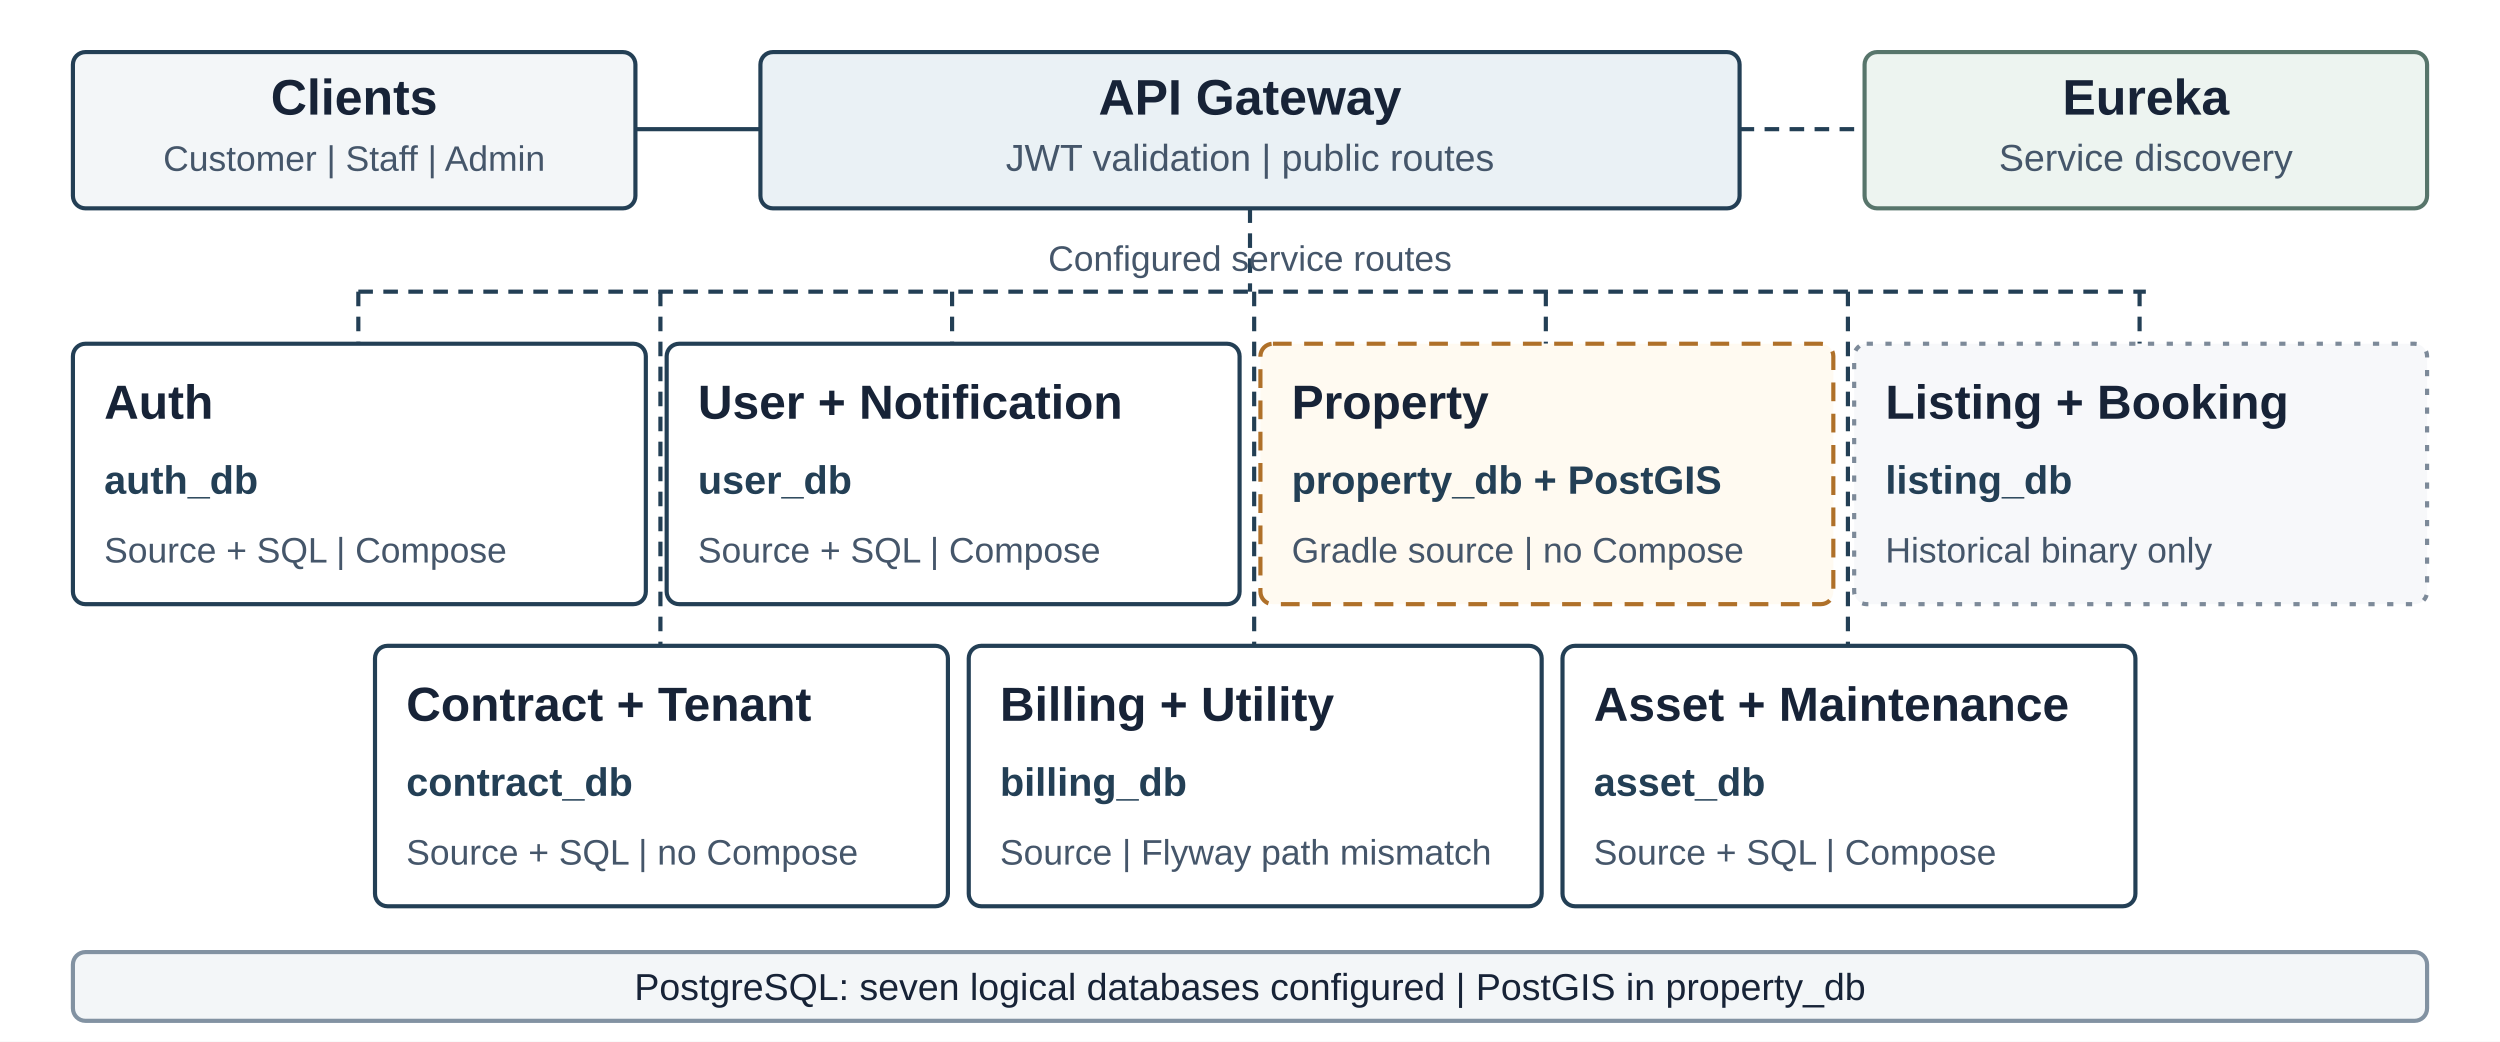
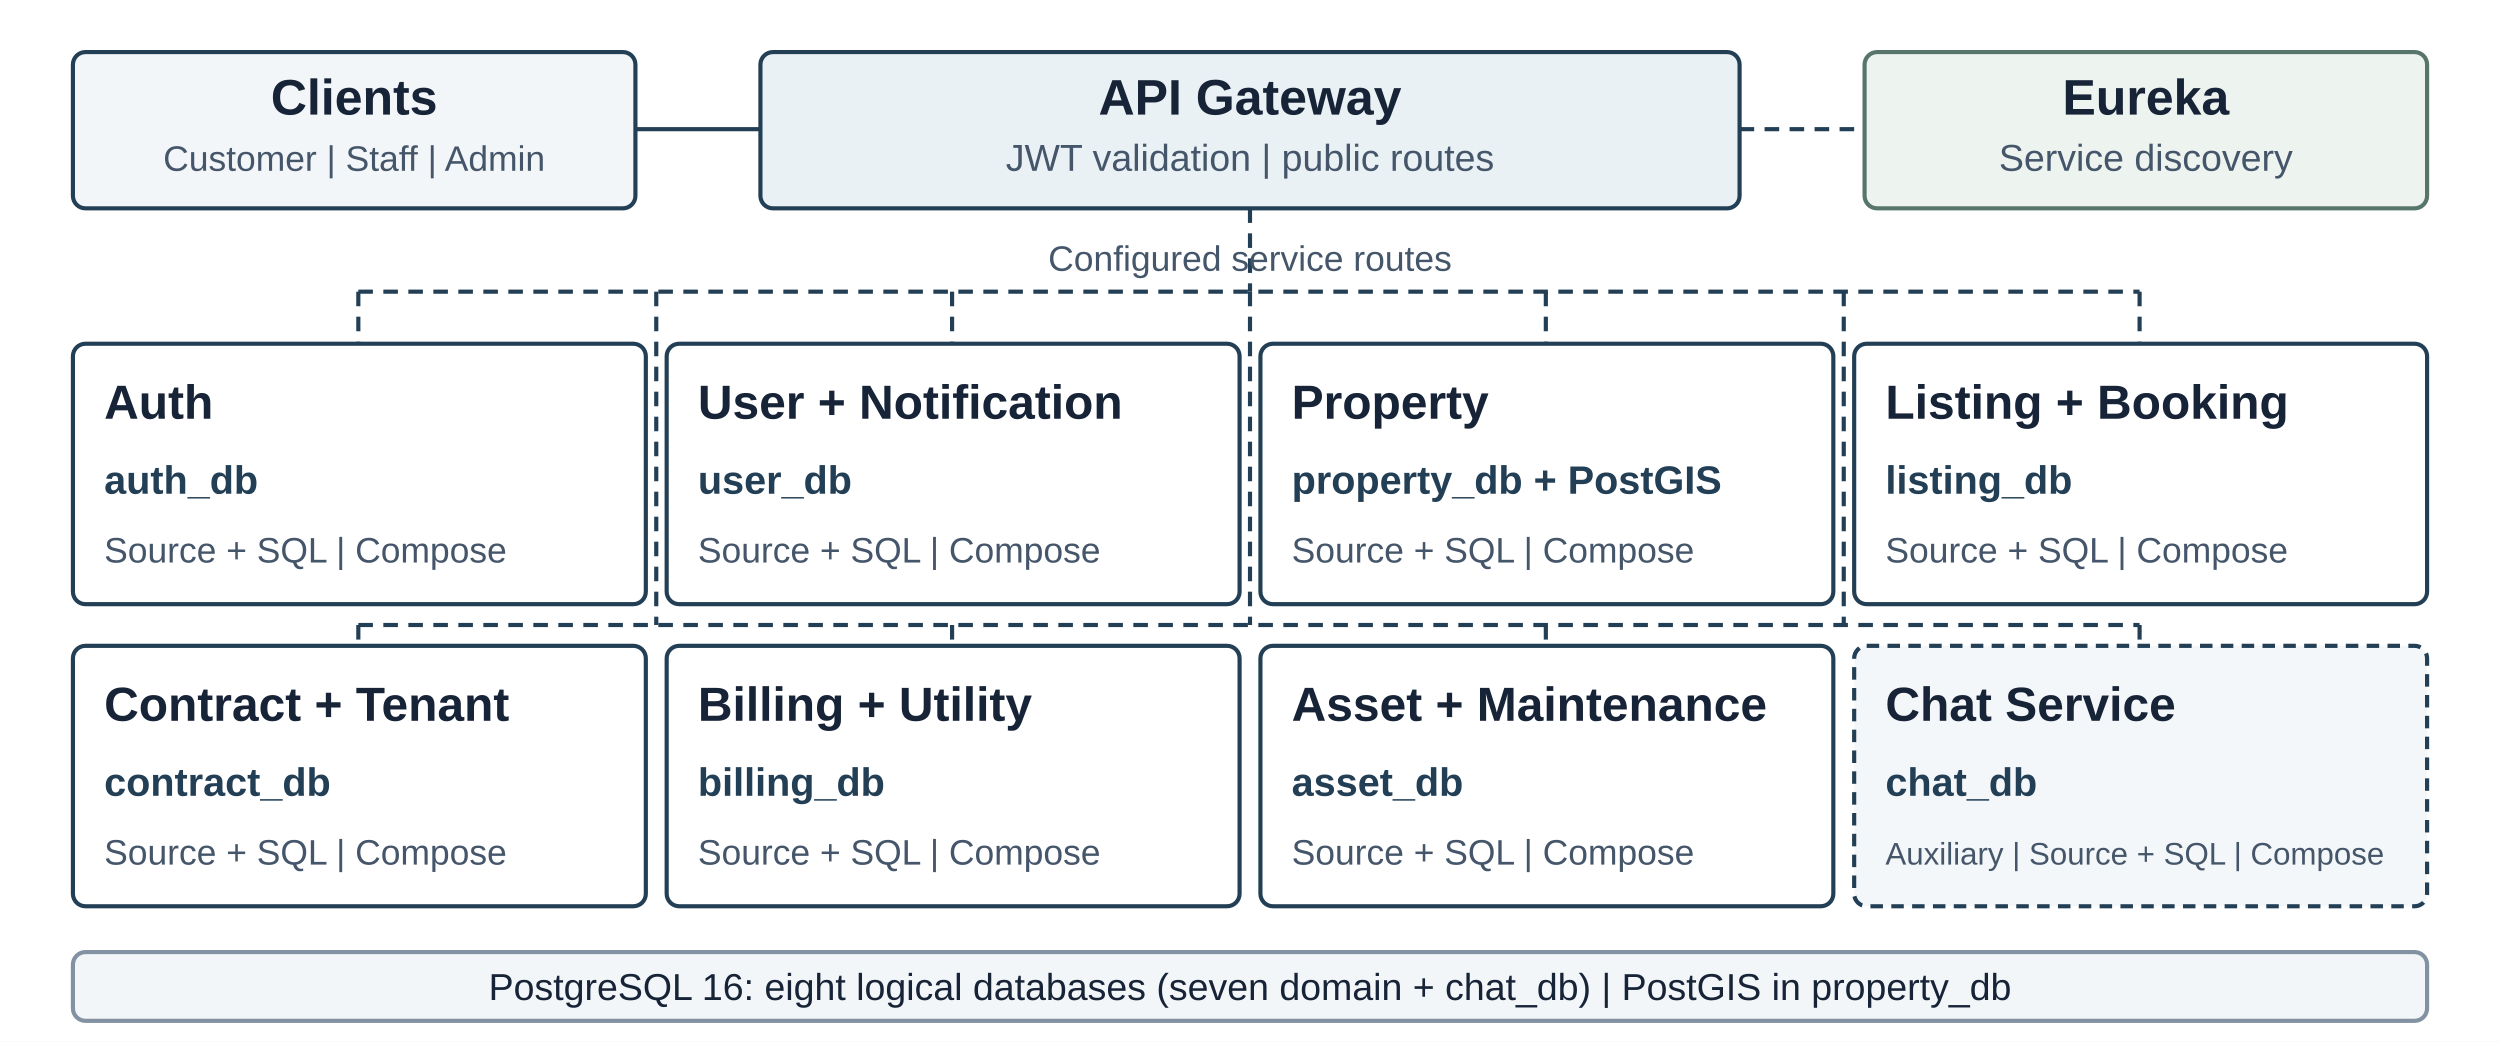
<svg xmlns="http://www.w3.org/2000/svg" width="1200" height="500" viewBox="0 0 1200 500" role="img" aria-label="Rental microservices and repository status">
  <rect width="1200" height="500" fill="white" />
  <rect x="35" y="25" width="270" height="75" rx="6" fill="#f3f6f8" stroke="#233f55" stroke-width="2" />
  <text x="170" y="55" font-family="Arial,sans-serif" font-size="24" font-weight="700" fill="#172337" text-anchor="middle">Clients</text>
  <text x="170" y="82" font-family="Arial,sans-serif" font-size="17" font-weight="400" fill="#45566a" text-anchor="middle">Customer  |  Staff  |  Admin</text>
  <rect x="365" y="25" width="470" height="75" rx="6" fill="#eaf1f5" stroke="#233f55" stroke-width="2" />
  <text x="600" y="55" font-family="Arial,sans-serif" font-size="24" font-weight="700" fill="#172337" text-anchor="middle">API Gateway</text>
  <text x="600" y="82" font-family="Arial,sans-serif" font-size="18" font-weight="400" fill="#45566a" text-anchor="middle">JWT validation  |  public routes</text>
  <rect x="895" y="25" width="270" height="75" rx="6" fill="#edf4f0" stroke="#57756b" stroke-width="2" />
  <text x="1030" y="55" font-family="Arial,sans-serif" font-size="24" font-weight="700" fill="#172337" text-anchor="middle">Eureka</text>
  <text x="1030" y="82" font-family="Arial,sans-serif" font-size="18" font-weight="400" fill="#45566a" text-anchor="middle">Service discovery</text>
  <path d="M305 62L365 62" stroke="#233f55" stroke-width="2" fill="none" />
  <path d="M835 62L895 62" stroke="#233f55" stroke-width="2" stroke-dasharray="7 5" fill="none" />
  <path d="M600 100L600 140" stroke="#233f55" stroke-width="2" stroke-dasharray="7 5" fill="none" />
-   <path d="M172 140L1030 140" stroke="#233f55" stroke-width="2" stroke-dasharray="7 5" fill="none" />
+   <path d="M172 140L1027 140" stroke="#233f55" stroke-width="2" stroke-dasharray="7 5" fill="none" />
  <text x="600" y="130" font-family="Arial,sans-serif" font-size="17" font-weight="400" fill="#45566a" text-anchor="middle">Configured service routes</text>
  <path d="M172 140L172 165" stroke="#233f55" stroke-width="2" stroke-dasharray="7 5" fill="none" />
  <path d="M457 140L457 165" stroke="#233f55" stroke-width="2" stroke-dasharray="7 5" fill="none" />
  <path d="M742 140L742 165" stroke="#233f55" stroke-width="2" stroke-dasharray="7 5" fill="none" />
  <path d="M1027 140L1027 165" stroke="#233f55" stroke-width="2" stroke-dasharray="7 5" fill="none" />
-   <path d="M317 140L317 310" stroke="#233f55" stroke-width="2" stroke-dasharray="7 5" fill="none" />
-   <path d="M602 140L602 310" stroke="#233f55" stroke-width="2" stroke-dasharray="7 5" fill="none" />
-   <path d="M887 140L887 310" stroke="#233f55" stroke-width="2" stroke-dasharray="7 5" fill="none" />
+   <path d="M315 140L315 300" stroke="#233f55" stroke-width="2" stroke-dasharray="7 5" fill="none" />
+   <path d="M600 140L600 300" stroke="#233f55" stroke-width="2" stroke-dasharray="7 5" fill="none" />
+   <path d="M885 140L885 300" stroke="#233f55" stroke-width="2" stroke-dasharray="7 5" fill="none" />
+   <path d="M172 300L1027 300" stroke="#233f55" stroke-width="2" stroke-dasharray="7 5" fill="none" />
+   <path d="M172 300L172 310" stroke="#233f55" stroke-width="2" stroke-dasharray="7 5" fill="none" />
+   <path d="M457 300L457 310" stroke="#233f55" stroke-width="2" stroke-dasharray="7 5" fill="none" />
+   <path d="M742 300L742 310" stroke="#233f55" stroke-width="2" stroke-dasharray="7 5" fill="none" />
+   <path d="M1027 300L1027 310" stroke="#233f55" stroke-width="2" stroke-dasharray="7 5" fill="none" />
  <rect x="35" y="165" width="275" height="125" rx="6" fill="#ffffff" stroke="#233f55" stroke-width="2" />
  <text x="50" y="201" font-family="Arial,sans-serif" font-size="23" font-weight="700" fill="#172337" text-anchor="start">Auth</text>
  <text x="50" y="237" font-family="Arial,sans-serif" font-size="19" font-weight="700" fill="#233f55" text-anchor="start">auth_db</text>
  <text x="50" y="270" font-family="Arial,sans-serif" font-size="17" font-weight="400" fill="#45566a" text-anchor="start">Source + SQL | Compose</text>
  <rect x="320" y="165" width="275" height="125" rx="6" fill="#ffffff" stroke="#233f55" stroke-width="2" />
  <text x="335" y="201" font-family="Arial,sans-serif" font-size="23" font-weight="700" fill="#172337" text-anchor="start">User + Notification</text>
  <text x="335" y="237" font-family="Arial,sans-serif" font-size="19" font-weight="700" fill="#233f55" text-anchor="start">user_db</text>
  <text x="335" y="270" font-family="Arial,sans-serif" font-size="17" font-weight="400" fill="#45566a" text-anchor="start">Source + SQL | Compose</text>
-   <rect x="605" y="165" width="275" height="125" rx="6" fill="#fffaf1" stroke="#af7029" stroke-width="2" stroke-dasharray="9 6" />
+   <rect x="605" y="165" width="275" height="125" rx="6" fill="#ffffff" stroke="#233f55" stroke-width="2" />
  <text x="620" y="201" font-family="Arial,sans-serif" font-size="23" font-weight="700" fill="#172337" text-anchor="start">Property</text>
  <text x="620" y="237" font-family="Arial,sans-serif" font-size="19" font-weight="700" fill="#233f55" text-anchor="start">property_db + PostGIS</text>
-   <text x="620" y="270" font-family="Arial,sans-serif" font-size="17" font-weight="400" fill="#45566a" text-anchor="start">Gradle source | no Compose</text>
-   <rect x="890" y="165" width="275" height="125" rx="6" fill="#f7f8fa" stroke="#7d8a99" stroke-width="2" stroke-dasharray="3 6" />
+   <text x="620" y="270" font-family="Arial,sans-serif" font-size="17" font-weight="400" fill="#45566a" text-anchor="start">Source + SQL | Compose</text>
+   <rect x="890" y="165" width="275" height="125" rx="6" fill="#ffffff" stroke="#233f55" stroke-width="2" />
  <text x="905" y="201" font-family="Arial,sans-serif" font-size="23" font-weight="700" fill="#172337" text-anchor="start">Listing + Booking</text>
  <text x="905" y="237" font-family="Arial,sans-serif" font-size="19" font-weight="700" fill="#233f55" text-anchor="start">listing_db</text>
-   <text x="905" y="270" font-family="Arial,sans-serif" font-size="17" font-weight="400" fill="#45566a" text-anchor="start">Historical binary only</text>
-   <rect x="180" y="310" width="275" height="125" rx="6" fill="#ffffff" stroke="#233f55" stroke-width="2" />
-   <text x="195" y="346" font-family="Arial,sans-serif" font-size="23" font-weight="700" fill="#172337" text-anchor="start">Contract + Tenant</text>
-   <text x="195" y="382" font-family="Arial,sans-serif" font-size="19" font-weight="700" fill="#233f55" text-anchor="start">contract_db</text>
-   <text x="195" y="415" font-family="Arial,sans-serif" font-size="17" font-weight="400" fill="#45566a" text-anchor="start">Source + SQL | no Compose</text>
-   <rect x="465" y="310" width="275" height="125" rx="6" fill="#ffffff" stroke="#233f55" stroke-width="2" />
-   <text x="480" y="346" font-family="Arial,sans-serif" font-size="23" font-weight="700" fill="#172337" text-anchor="start">Billing + Utility</text>
-   <text x="480" y="382" font-family="Arial,sans-serif" font-size="19" font-weight="700" fill="#233f55" text-anchor="start">billing_db</text>
-   <text x="480" y="415" font-family="Arial,sans-serif" font-size="17" font-weight="400" fill="#45566a" text-anchor="start">Source | Flyway path mismatch</text>
-   <rect x="750" y="310" width="275" height="125" rx="6" fill="#ffffff" stroke="#233f55" stroke-width="2" />
-   <text x="765" y="346" font-family="Arial,sans-serif" font-size="23" font-weight="700" fill="#172337" text-anchor="start">Asset + Maintenance</text>
-   <text x="765" y="382" font-family="Arial,sans-serif" font-size="19" font-weight="700" fill="#233f55" text-anchor="start">asset_db</text>
-   <text x="765" y="415" font-family="Arial,sans-serif" font-size="17" font-weight="400" fill="#45566a" text-anchor="start">Source + SQL | Compose</text>
+   <text x="905" y="270" font-family="Arial,sans-serif" font-size="17" font-weight="400" fill="#45566a" text-anchor="start">Source + SQL | Compose</text>
+   <rect x="35" y="310" width="275" height="125" rx="6" fill="#ffffff" stroke="#233f55" stroke-width="2" />
+   <text x="50" y="346" font-family="Arial,sans-serif" font-size="23" font-weight="700" fill="#172337" text-anchor="start">Contract + Tenant</text>
+   <text x="50" y="382" font-family="Arial,sans-serif" font-size="19" font-weight="700" fill="#233f55" text-anchor="start">contract_db</text>
+   <text x="50" y="415" font-family="Arial,sans-serif" font-size="17" font-weight="400" fill="#45566a" text-anchor="start">Source + SQL | Compose</text>
+   <rect x="320" y="310" width="275" height="125" rx="6" fill="#ffffff" stroke="#233f55" stroke-width="2" />
+   <text x="335" y="346" font-family="Arial,sans-serif" font-size="23" font-weight="700" fill="#172337" text-anchor="start">Billing + Utility</text>
+   <text x="335" y="382" font-family="Arial,sans-serif" font-size="19" font-weight="700" fill="#233f55" text-anchor="start">billing_db</text>
+   <text x="335" y="415" font-family="Arial,sans-serif" font-size="17" font-weight="400" fill="#45566a" text-anchor="start">Source + SQL | Compose</text>
+   <rect x="605" y="310" width="275" height="125" rx="6" fill="#ffffff" stroke="#233f55" stroke-width="2" />
+   <text x="620" y="346" font-family="Arial,sans-serif" font-size="23" font-weight="700" fill="#172337" text-anchor="start">Asset + Maintenance</text>
+   <text x="620" y="382" font-family="Arial,sans-serif" font-size="19" font-weight="700" fill="#233f55" text-anchor="start">asset_db</text>
+   <text x="620" y="415" font-family="Arial,sans-serif" font-size="17" font-weight="400" fill="#45566a" text-anchor="start">Source + SQL | Compose</text>
+   <rect x="890" y="310" width="275" height="125" rx="6" fill="#f4f7f9" stroke="#233f55" stroke-width="2" stroke-dasharray="6 4" />
+   <text x="905" y="346" font-family="Arial,sans-serif" font-size="23" font-weight="700" fill="#172337" text-anchor="start">Chat Service</text>
+   <text x="905" y="382" font-family="Arial,sans-serif" font-size="19" font-weight="700" fill="#233f55" text-anchor="start">chat_db</text>
+   <text x="905" y="415" font-family="Arial,sans-serif" font-size="15" font-weight="400" fill="#45566a" text-anchor="start">Auxiliary | Source + SQL | Compose</text>
  <rect x="35" y="457" width="1130" height="33" rx="6" fill="#f3f6f8" stroke="#8292a2" stroke-width="2" />
-   <text x="600" y="480" font-family="Arial,sans-serif" font-size="18" font-weight="400" fill="#172337" text-anchor="middle">PostgreSQL: seven logical databases configured  |  PostGIS in property_db</text>
+   <text x="600" y="480" font-family="Arial,sans-serif" font-size="18" font-weight="400" fill="#172337" text-anchor="middle">PostgreSQL 16: eight logical databases (seven domain + chat_db)  |  PostGIS in property_db</text>
</svg>
